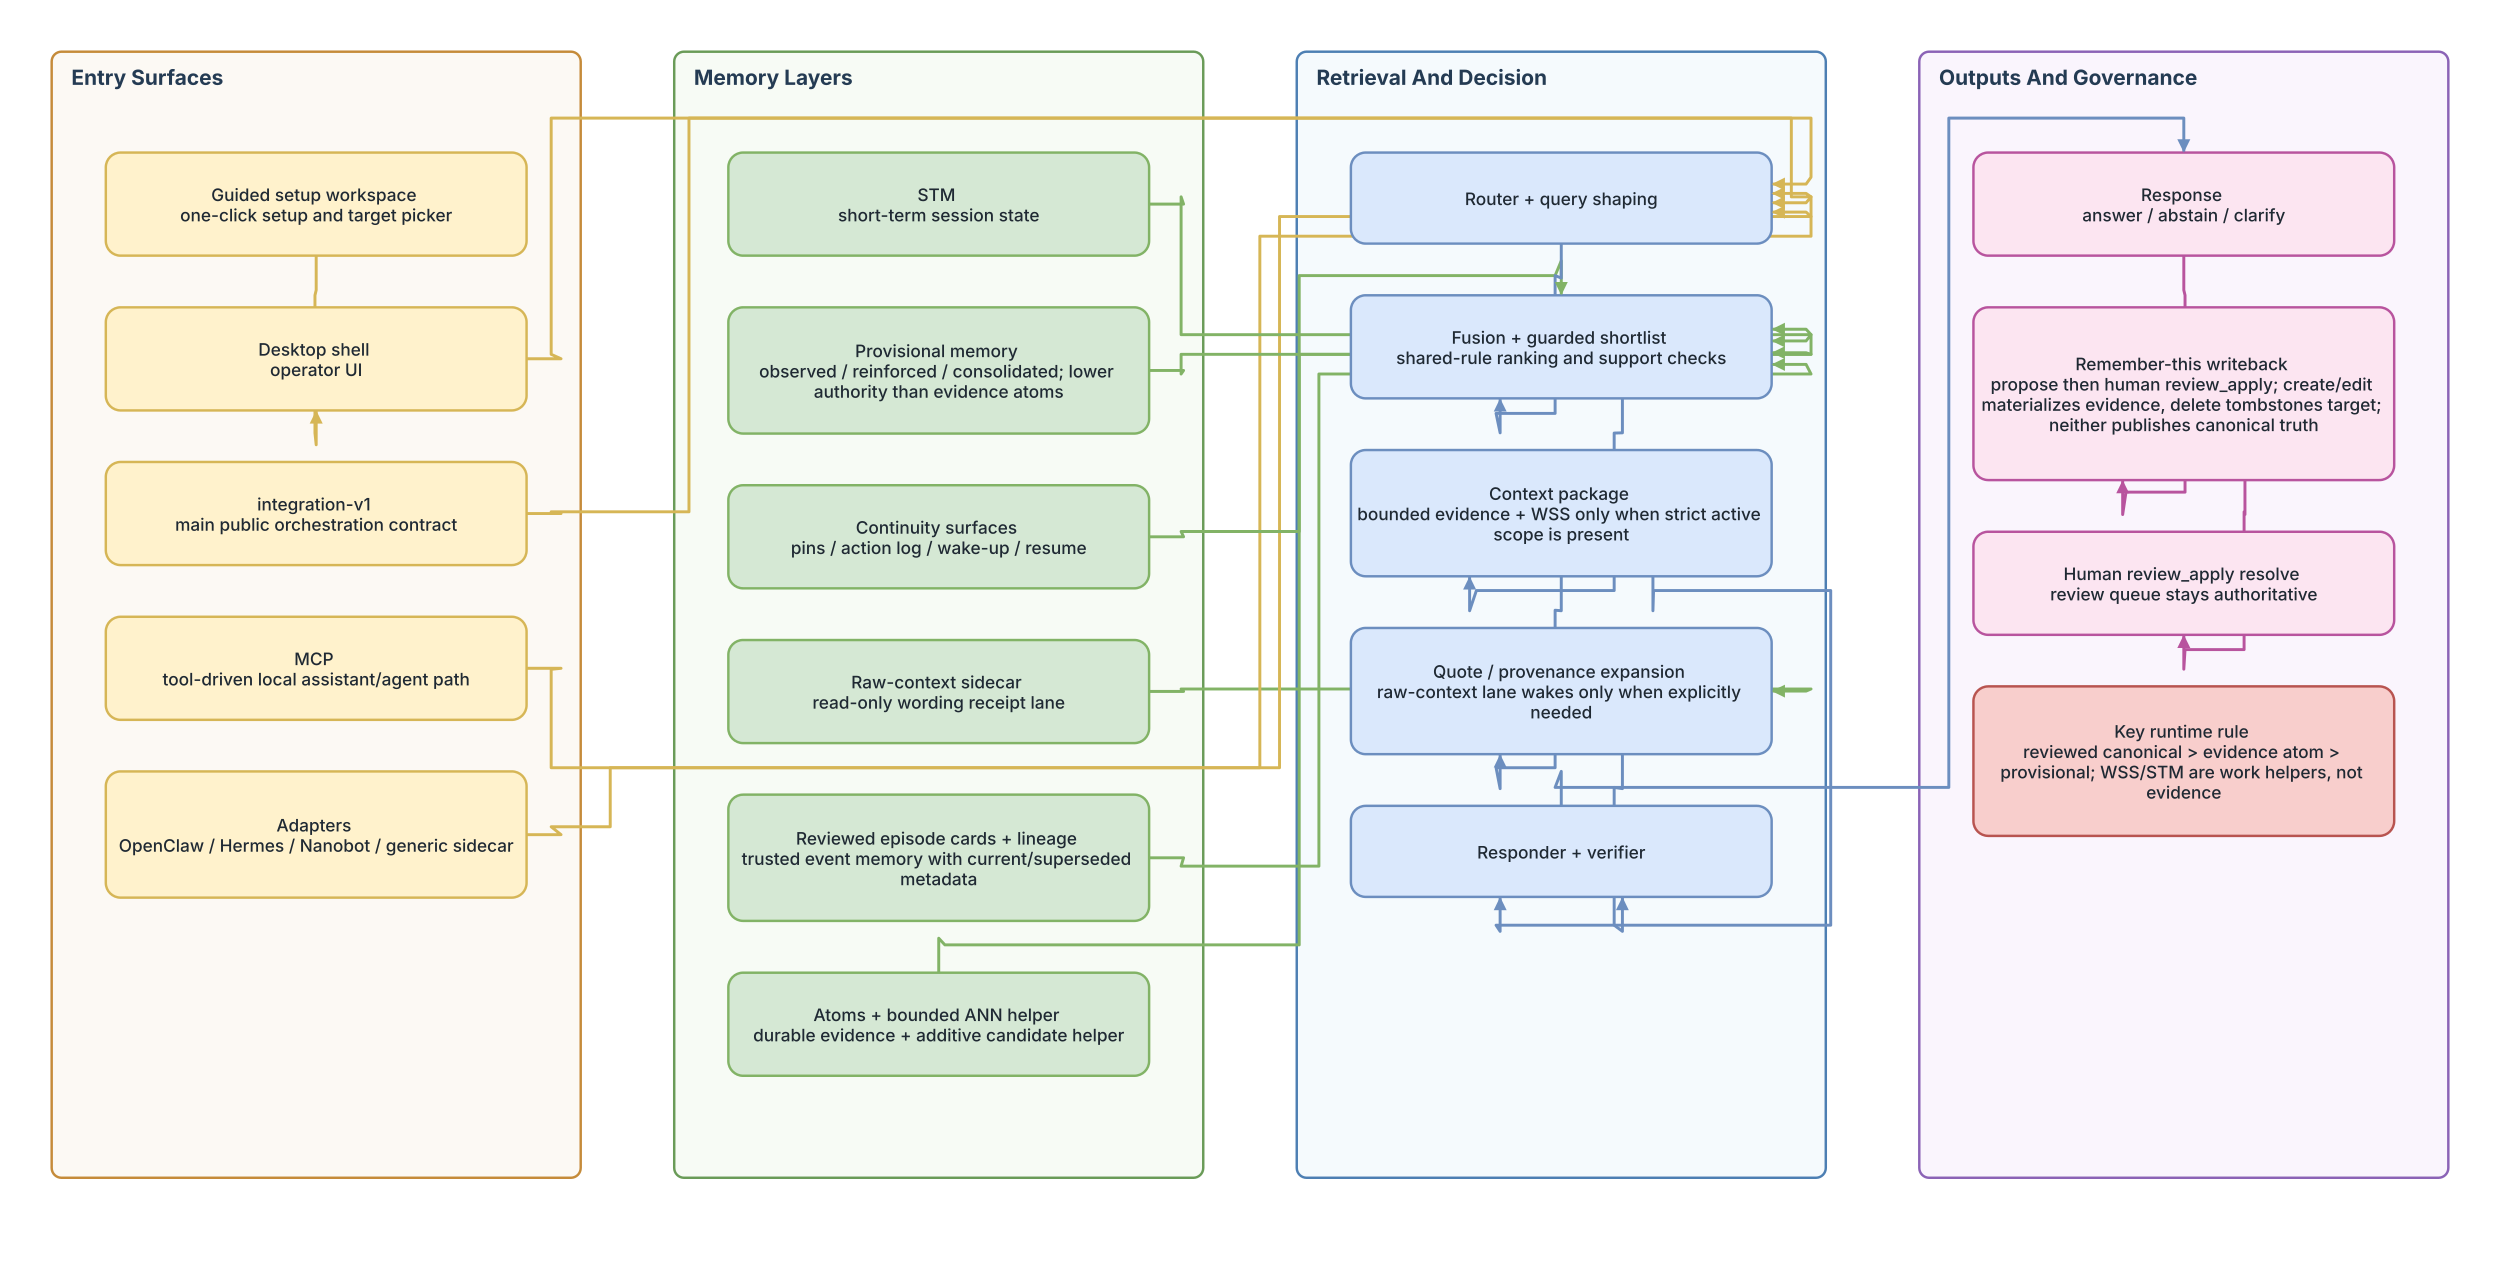
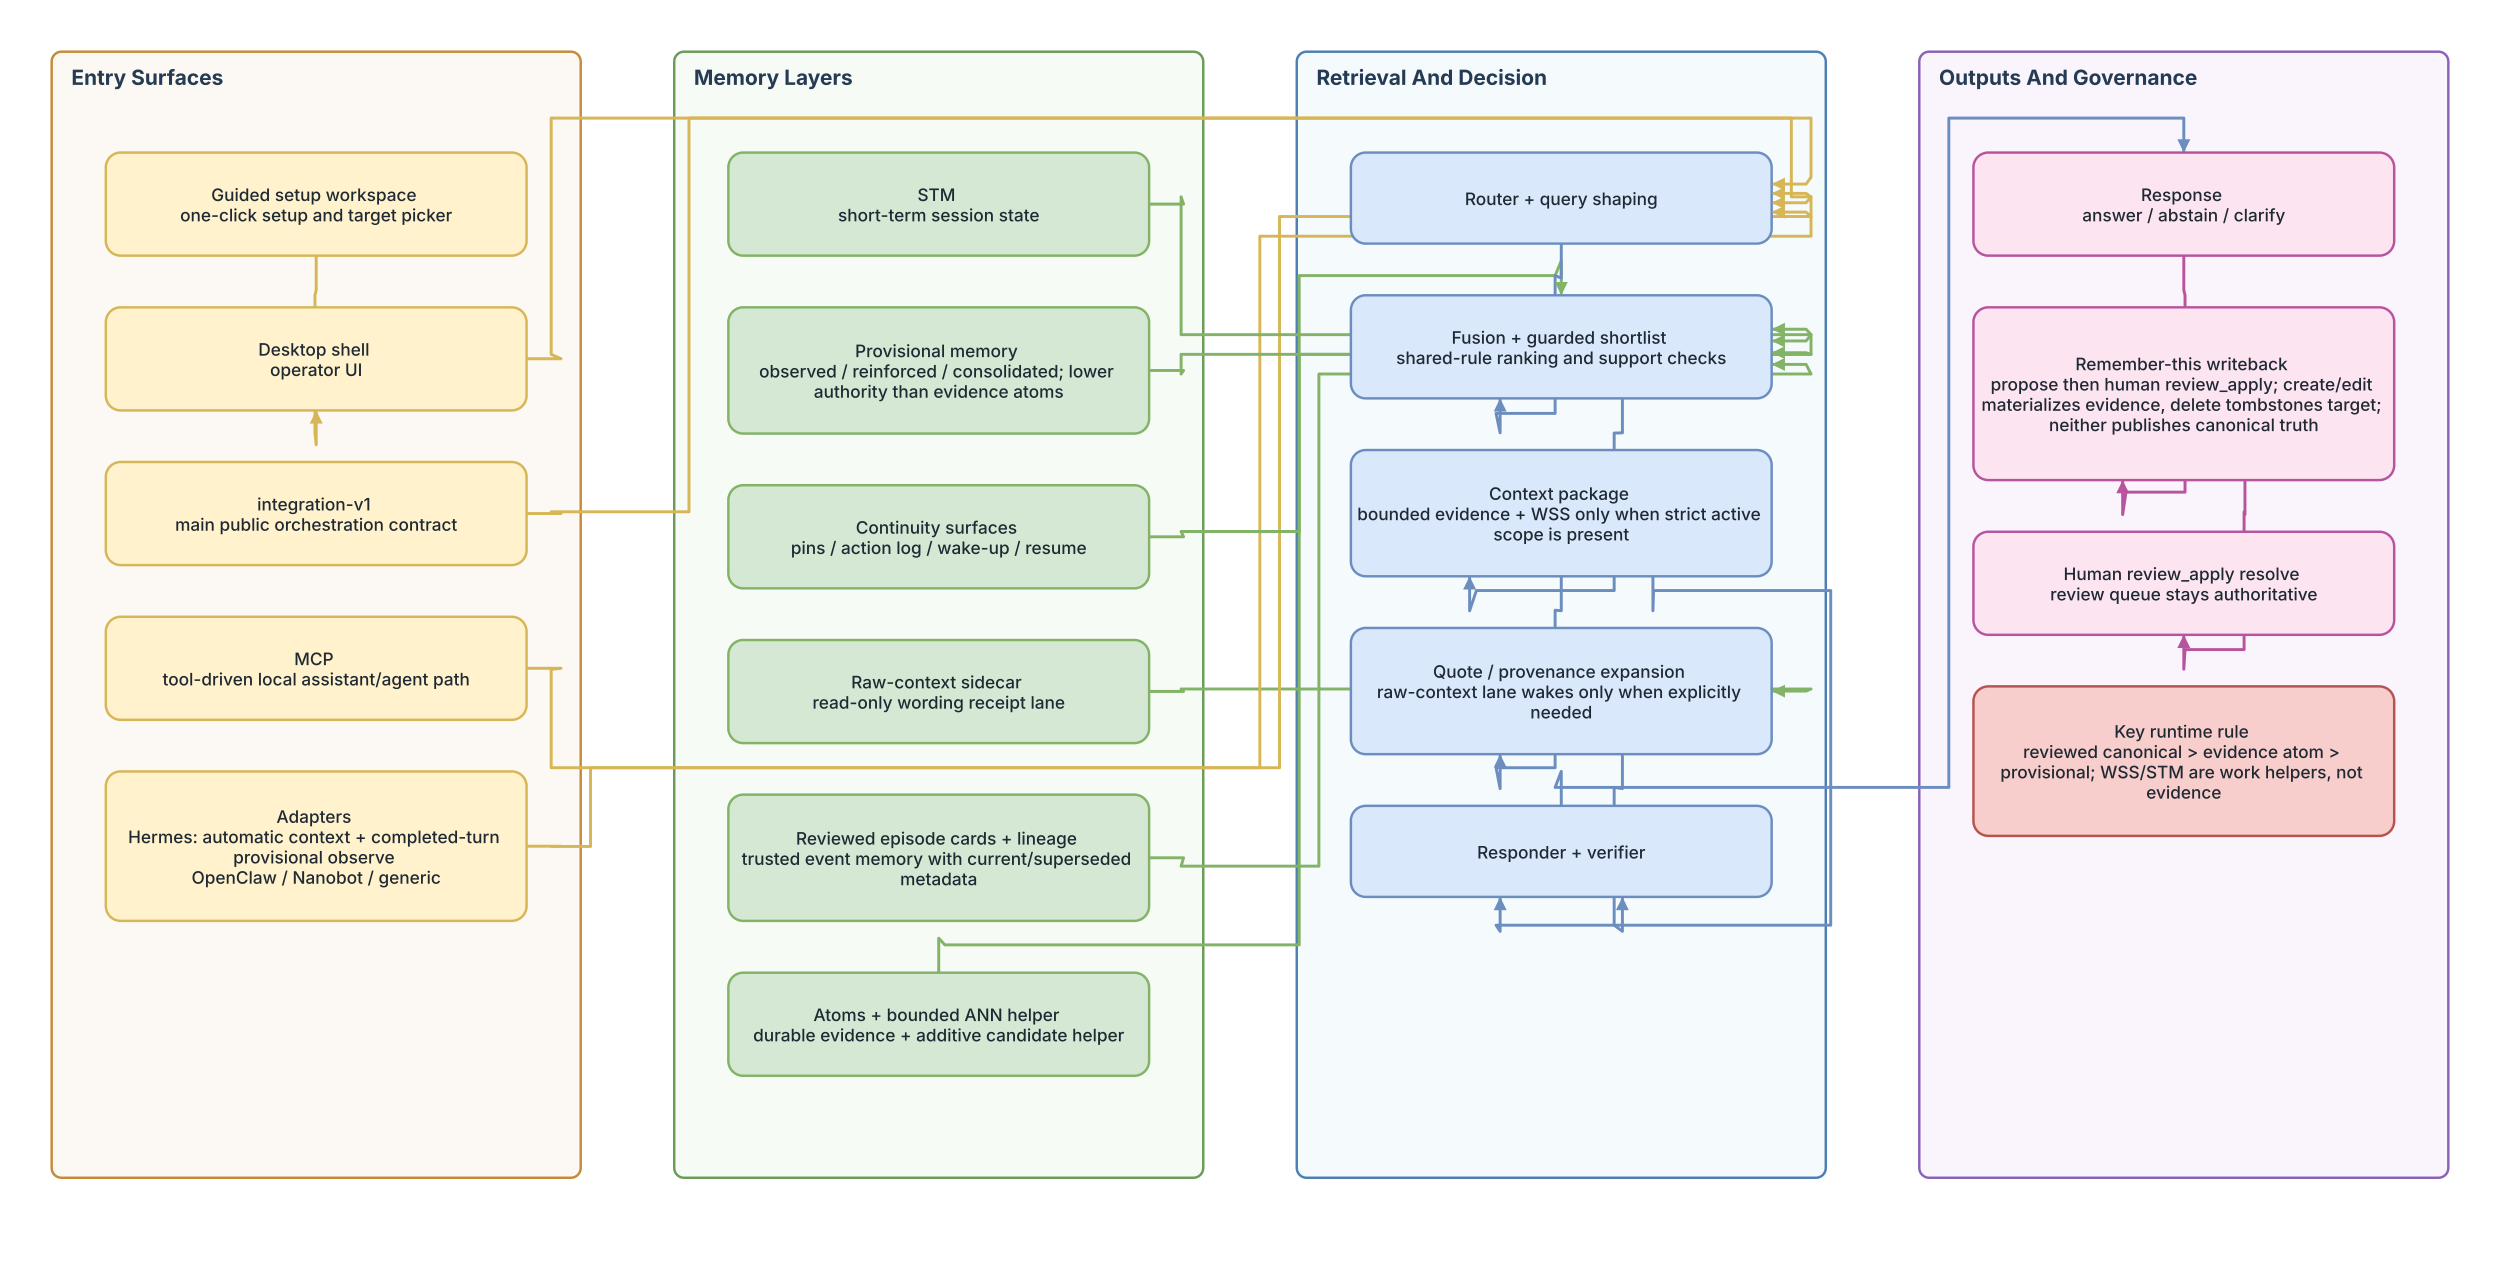
<svg xmlns="http://www.w3.org/2000/svg" width="2032" height="1042" viewBox="0 0 2032 1042" role="img" aria-label="Engineering Runtime And Integration">
  <rect width="100%" height="100%" fill="#ffffff" />
  <rect x="42.0" y="42.0" width="430.0" height="915.3" rx="8" fill="#f8f1e7" fill-opacity="0.48" stroke="#c58b3a" stroke-width="2" />
  <text x="58.0" y="69.0" font-family="Segoe UI, Inter, Arial, sans-serif" font-size="17" font-weight="700" fill="#243b53">Entry Surfaces</text>
  <rect x="548.0" y="42.0" width="430.0" height="915.3" rx="8" fill="#eef6ea" fill-opacity="0.48" stroke="#6a9b58" stroke-width="2" />
  <text x="564.0" y="69.0" font-family="Segoe UI, Inter, Arial, sans-serif" font-size="17" font-weight="700" fill="#243b53">Memory Layers</text>
  <rect x="1054.0" y="42.0" width="430.0" height="915.3" rx="8" fill="#eaf3fb" fill-opacity="0.48" stroke="#4d7fb3" stroke-width="2" />
  <text x="1070.0" y="69.0" font-family="Segoe UI, Inter, Arial, sans-serif" font-size="17" font-weight="700" fill="#243b53">Retrieval And Decision</text>
  <rect x="1560.0" y="42.0" width="430.0" height="915.3" rx="8" fill="#f4eafa" fill-opacity="0.48" stroke="#8b63b6" stroke-width="2" />
  <text x="1576.0" y="69.0" font-family="Segoe UI, Inter, Arial, sans-serif" font-size="17" font-weight="700" fill="#243b53">Outputs And Governance</text>
  <polyline points="934.0,562.0 962.0,562.0 960.0,560.0 1472.0,560.0 1468.0,561.7 1440.0,561.7" fill="none" stroke="#82b366" stroke-width="2.4" stroke-linejoin="round" stroke-linecap="round" />
  <polyline points="934.0,697.2 962.0,697.2 960.0,704.0 1072.0,704.0 1072.0,304.0 1472.0,304.0 1468.0,296.2 1440.0,296.2" fill="none" stroke="#82b366" stroke-width="2.4" stroke-linejoin="round" stroke-linecap="round" />
  <polyline points="763.0,790.6 763.0,762.6 768.0,768.0 1056.0,768.0 1056.0,224.0 1264.0,224.0 1269.0,212.0 1269.0,240.0" fill="none" stroke="#82b366" stroke-width="2.4" stroke-linejoin="round" stroke-linecap="round" />
  <polyline points="1269.0,198.0 1269.0,226.0 1264.0,224.0 1264.0,336.0 1216.0,336.0 1219.3,351.8 1219.3,323.8" fill="none" stroke="#6c8ebf" stroke-width="2.4" stroke-linejoin="round" stroke-linecap="round" />
  <polyline points="1318.7,323.8 1318.7,351.8 1312.0,352.0 1312.0,480.0 1200.0,480.0 1194.5,496.4 1194.5,468.4" fill="none" stroke="#6c8ebf" stroke-width="2.4" stroke-linejoin="round" stroke-linecap="round" />
  <polyline points="1269.0,468.4 1269.0,496.4 1264.0,496.0 1264.0,624.0 1216.0,624.0 1219.3,641.0 1219.3,613.0" fill="none" stroke="#6c8ebf" stroke-width="2.4" stroke-linejoin="round" stroke-linecap="round" />
  <polyline points="1343.5,468.4 1343.5,496.4 1344.0,480.0 1488.0,480.0 1488.0,752.0 1216.0,752.0 1219.3,757.0 1219.3,729.0" fill="none" stroke="#6c8ebf" stroke-width="2.4" stroke-linejoin="round" stroke-linecap="round" />
  <polyline points="1318.7,613.0 1318.7,641.0 1312.0,640.0 1312.0,752.0 1318.7,757.0 1318.7,729.0" fill="none" stroke="#6c8ebf" stroke-width="2.4" stroke-linejoin="round" stroke-linecap="round" />
  <polyline points="1269.0,655.0 1269.0,627.0 1264.0,640.0 1584.0,640.0 1584.0,96.0 1775.0,96.0 1775.0,124.0" fill="none" stroke="#6c8ebf" stroke-width="2.4" stroke-linejoin="round" stroke-linecap="round" />
  <polyline points="1775.0,207.8 1775.0,235.8 1776.0,240.0 1776.0,400.0 1728.0,400.0 1725.3,418.2 1725.3,390.2" fill="none" stroke="#b8549e" stroke-width="2.4" stroke-linejoin="round" stroke-linecap="round" />
  <polyline points="257.0,207.8 257.0,235.8 256.0,240.0 256.0,352.0 257.0,361.5 257.0,333.5" fill="none" stroke="#d6b656" stroke-width="2.4" stroke-linejoin="round" stroke-linecap="round" />
  <polyline points="1824.7,390.2 1824.7,418.2 1824.0,416.0 1824.0,528.0 1776.0,528.0 1775.0,543.9 1775.0,515.9" fill="none" stroke="#b8549e" stroke-width="2.4" stroke-linejoin="round" stroke-linecap="round" />
  <polyline points="428.0,291.6 456.0,291.6 448.0,288.0 448.0,96.0 1472.0,96.0 1472.0,144.0 1468.0,149.6 1440.0,149.6" fill="none" stroke="#d6b656" stroke-width="2.4" stroke-linejoin="round" stroke-linecap="round" />
  <polyline points="428.0,417.4 456.0,417.4 448.0,416.0 560.0,416.0 560.0,96.0 1456.0,96.0 1456.0,160.0 1472.0,160.0 1468.0,157.2 1440.0,157.2" fill="none" stroke="#d6b656" stroke-width="2.4" stroke-linejoin="round" stroke-linecap="round" />
  <polyline points="428.0,543.2 456.0,543.2 448.0,544.0 448.0,624.0 1040.0,624.0 1040.0,176.0 1472.0,176.0 1472.0,160.0 1468.0,164.8 1440.0,164.8" fill="none" stroke="#d6b656" stroke-width="2.4" stroke-linejoin="round" stroke-linecap="round" />
-   <polyline points="428.0,678.4 456.0,678.4 448.0,672.0 496.0,672.0 496.0,624.0 1024.0,624.0 1024.0,192.0 1472.0,192.0 1472.0,176.0 1468.0,172.4 1440.0,172.4" fill="none" stroke="#d6b656" stroke-width="2.4" stroke-linejoin="round" stroke-linecap="round" />
+   <polyline points="428.0,687.8 456.0,687.8 448.0,688.0 480.0,688.0 480.0,624.0 1024.0,624.0 1024.0,192.0 1472.0,192.0 1472.0,176.0 1468.0,172.4 1440.0,172.4" fill="none" stroke="#d6b656" stroke-width="2.4" stroke-linejoin="round" stroke-linecap="round" />
  <polyline points="934.0,165.9 962.0,165.9 960.0,160.0 960.0,272.0 1472.0,272.0 1468.0,267.6 1440.0,267.6" fill="none" stroke="#82b366" stroke-width="2.4" stroke-linejoin="round" stroke-linecap="round" />
  <polyline points="934.0,301.1 962.0,301.1 960.0,304.0 960.0,288.0 1472.0,288.0 1472.0,272.0 1468.0,277.1 1440.0,277.1" fill="none" stroke="#82b366" stroke-width="2.4" stroke-linejoin="round" stroke-linecap="round" />
  <polyline points="934.0,436.3 962.0,436.3 960.0,432.0 1056.0,432.0 1056.0,288.0 1472.0,288.0 1468.0,286.7 1440.0,286.7" fill="none" stroke="#82b366" stroke-width="2.4" stroke-linejoin="round" stroke-linecap="round" />
  <rect x="86.0" y="124.0" width="342.0" height="83.8" rx="12" fill="#fff2cc" stroke="#d6b656" stroke-width="2" />
  <text text-anchor="middle" font-family="Segoe UI, Inter, Arial, sans-serif" font-size="14" font-weight="500" fill="#1f2933" x="257.0" y="163.4">
    <tspan x="257.0" dy="0.0">Guided setup workspace</tspan>
    <tspan x="257.0" dy="16.5">one-click setup and target picker</tspan>
  </text>
  <rect x="86.0" y="249.8" width="342.0" height="83.8" rx="12" fill="#fff2cc" stroke="#d6b656" stroke-width="2" />
  <text text-anchor="middle" font-family="Segoe UI, Inter, Arial, sans-serif" font-size="14" font-weight="500" fill="#1f2933" x="257.0" y="289.1">
    <tspan x="257.0" dy="0.0">Desktop shell</tspan>
    <tspan x="257.0" dy="16.5">operator UI</tspan>
  </text>
  <rect x="86.0" y="375.5" width="342.0" height="83.8" rx="12" fill="#fff2cc" stroke="#d6b656" stroke-width="2" />
  <text text-anchor="middle" font-family="Segoe UI, Inter, Arial, sans-serif" font-size="14" font-weight="500" fill="#1f2933" x="257.0" y="414.9">
    <tspan x="257.0" dy="0.0">integration-v1</tspan>
    <tspan x="257.0" dy="16.5">main public orchestration contract</tspan>
  </text>
  <rect x="86.0" y="501.3" width="342.0" height="83.8" rx="12" fill="#fff2cc" stroke="#d6b656" stroke-width="2" />
  <text text-anchor="middle" font-family="Segoe UI, Inter, Arial, sans-serif" font-size="14" font-weight="500" fill="#1f2933" x="257.0" y="540.6">
    <tspan x="257.0" dy="0.0">MCP</tspan>
    <tspan x="257.0" dy="16.5">tool-driven local assistant/agent path</tspan>
  </text>
-   <rect x="86.0" y="627.0" width="342.0" height="102.6" rx="12" fill="#fff2cc" stroke="#d6b656" stroke-width="2" />
-   <text text-anchor="middle" font-family="Segoe UI, Inter, Arial, sans-serif" font-size="14" font-weight="500" fill="#1f2933" x="257.0" y="675.8">
+   <rect x="86.0" y="627.0" width="342.0" height="121.5" rx="12" fill="#fff2cc" stroke="#d6b656" stroke-width="2" />
+   <text text-anchor="middle" font-family="Segoe UI, Inter, Arial, sans-serif" font-size="14" font-weight="500" fill="#1f2933" x="257.0" y="668.8">
    <tspan x="257.0" dy="0.0">Adapters</tspan>
-     <tspan x="257.0" dy="16.5">OpenClaw / Hermes / Nanobot / generic sidecar</tspan>
+     <tspan x="257.0" dy="16.5">Hermes: automatic context + completed-turn</tspan>
+     <tspan x="257.0" dy="16.5">provisional observe</tspan>
+     <tspan x="257.0" dy="16.5">OpenClaw / Nanobot / generic</tspan>
  </text>
  <rect x="592.0" y="124.0" width="342.0" height="83.8" rx="12" fill="#d5e8d4" stroke="#82b366" stroke-width="2" />
  <text text-anchor="middle" font-family="Segoe UI, Inter, Arial, sans-serif" font-size="14" font-weight="500" fill="#1f2933" x="763.0" y="163.4">
    <tspan x="763.0" dy="0.0">STM</tspan>
    <tspan x="763.0" dy="16.5">short-term session state</tspan>
  </text>
  <rect x="592.0" y="249.8" width="342.0" height="102.6" rx="12" fill="#d5e8d4" stroke="#82b366" stroke-width="2" />
  <text text-anchor="middle" font-family="Segoe UI, Inter, Arial, sans-serif" font-size="14" font-weight="500" fill="#1f2933" x="763.0" y="290.3">
    <tspan x="763.0" dy="0.0">Provisional memory</tspan>
    <tspan x="763.0" dy="16.5">observed / reinforced / consolidated; lower</tspan>
    <tspan x="763.0" dy="16.5">authority than evidence atoms</tspan>
  </text>
  <rect x="592.0" y="394.4" width="342.0" height="83.8" rx="12" fill="#d5e8d4" stroke="#82b366" stroke-width="2" />
  <text text-anchor="middle" font-family="Segoe UI, Inter, Arial, sans-serif" font-size="14" font-weight="500" fill="#1f2933" x="763.0" y="433.8">
    <tspan x="763.0" dy="0.0">Continuity surfaces</tspan>
    <tspan x="763.0" dy="16.5">pins / action log / wake-up / resume</tspan>
  </text>
  <rect x="592.0" y="520.2" width="342.0" height="83.8" rx="12" fill="#d5e8d4" stroke="#82b366" stroke-width="2" />
  <text text-anchor="middle" font-family="Segoe UI, Inter, Arial, sans-serif" font-size="14" font-weight="500" fill="#1f2933" x="763.0" y="559.5">
    <tspan x="763.0" dy="0.0">Raw-context sidecar</tspan>
    <tspan x="763.0" dy="16.5">read-only wording receipt lane</tspan>
  </text>
  <rect x="592.0" y="645.9" width="342.0" height="102.6" rx="12" fill="#d5e8d4" stroke="#82b366" stroke-width="2" />
  <text text-anchor="middle" font-family="Segoe UI, Inter, Arial, sans-serif" font-size="14" font-weight="500" fill="#1f2933" x="763.0" y="686.5">
    <tspan x="763.0" dy="0.0">Reviewed episode cards + lineage</tspan>
    <tspan x="763.0" dy="16.5">trusted event memory with current/superseded</tspan>
    <tspan x="763.0" dy="16.5">metadata</tspan>
  </text>
  <rect x="592.0" y="790.6" width="342.0" height="83.8" rx="12" fill="#d5e8d4" stroke="#82b366" stroke-width="2" />
  <text text-anchor="middle" font-family="Segoe UI, Inter, Arial, sans-serif" font-size="14" font-weight="500" fill="#1f2933" x="763.0" y="829.9">
    <tspan x="763.0" dy="0.0">Atoms + bounded ANN helper</tspan>
    <tspan x="763.0" dy="16.5">durable evidence + additive candidate helper</tspan>
  </text>
  <rect x="1098.0" y="124.0" width="342.0" height="74.0" rx="12" fill="#dae8fc" stroke="#6c8ebf" stroke-width="2" />
  <text text-anchor="middle" font-family="Segoe UI, Inter, Arial, sans-serif" font-size="14" font-weight="500" fill="#1f2933" x="1269.0" y="166.7">
    <tspan x="1269.0" dy="0.0">Router + query shaping</tspan>
  </text>
  <rect x="1098.0" y="240.0" width="342.0" height="83.8" rx="12" fill="#dae8fc" stroke="#6c8ebf" stroke-width="2" />
  <text text-anchor="middle" font-family="Segoe UI, Inter, Arial, sans-serif" font-size="14" font-weight="500" fill="#1f2933" x="1269.0" y="279.4">
    <tspan x="1269.0" dy="0.0">Fusion + guarded shortlist</tspan>
    <tspan x="1269.0" dy="16.5">shared-rule ranking and support checks</tspan>
  </text>
  <rect x="1098.0" y="365.8" width="342.0" height="102.6" rx="12" fill="#dae8fc" stroke="#6c8ebf" stroke-width="2" />
  <text text-anchor="middle" font-family="Segoe UI, Inter, Arial, sans-serif" font-size="14" font-weight="500" fill="#1f2933" x="1269.0" y="406.3">
    <tspan x="1269.0" dy="0.0">Context package</tspan>
    <tspan x="1269.0" dy="16.5">bounded evidence + WSS only when strict active</tspan>
    <tspan x="1269.0" dy="16.5">scope is present</tspan>
  </text>
  <rect x="1098.0" y="510.4" width="342.0" height="102.6" rx="12" fill="#dae8fc" stroke="#6c8ebf" stroke-width="2" />
  <text text-anchor="middle" font-family="Segoe UI, Inter, Arial, sans-serif" font-size="14" font-weight="500" fill="#1f2933" x="1269.0" y="550.9">
    <tspan x="1269.0" dy="0.0">Quote / provenance expansion</tspan>
    <tspan x="1269.0" dy="16.5">raw-context lane wakes only when explicitly</tspan>
    <tspan x="1269.0" dy="16.5">needed</tspan>
  </text>
  <rect x="1098.0" y="655.0" width="342.0" height="74.0" rx="12" fill="#dae8fc" stroke="#6c8ebf" stroke-width="2" />
  <text text-anchor="middle" font-family="Segoe UI, Inter, Arial, sans-serif" font-size="14" font-weight="500" fill="#1f2933" x="1269.0" y="697.8">
    <tspan x="1269.0" dy="0.0">Responder + verifier</tspan>
  </text>
  <rect x="1604.0" y="124.0" width="342.0" height="83.8" rx="12" fill="#fce5f1" stroke="#b8549e" stroke-width="2" />
  <text text-anchor="middle" font-family="Segoe UI, Inter, Arial, sans-serif" font-size="14" font-weight="500" fill="#1f2933" x="1775.0" y="163.4">
    <tspan x="1775.0" dy="0.0">Response</tspan>
    <tspan x="1775.0" dy="16.5">answer / abstain / clarify</tspan>
  </text>
  <rect x="1604.0" y="249.8" width="342.0" height="140.4" rx="12" fill="#fce5f1" stroke="#b8549e" stroke-width="2" />
  <text text-anchor="middle" font-family="Segoe UI, Inter, Arial, sans-serif" font-size="14" font-weight="500" fill="#1f2933" x="1775.0" y="300.9">
    <tspan x="1775.0" dy="0.0">Remember-this writeback</tspan>
    <tspan x="1775.0" dy="16.5">propose then human review_apply; create/edit</tspan>
    <tspan x="1775.0" dy="16.5">materializes evidence, delete tombstones target;</tspan>
    <tspan x="1775.0" dy="16.5">neither publishes canonical truth</tspan>
  </text>
  <rect x="1604.0" y="432.2" width="342.0" height="83.8" rx="12" fill="#fce5f1" stroke="#b8549e" stroke-width="2" />
  <text text-anchor="middle" font-family="Segoe UI, Inter, Arial, sans-serif" font-size="14" font-weight="500" fill="#1f2933" x="1775.0" y="471.5">
    <tspan x="1775.0" dy="0.0">Human review_apply resolve</tspan>
    <tspan x="1775.0" dy="16.5">review queue stays authoritative</tspan>
  </text>
  <rect x="1604.0" y="557.9" width="342.0" height="121.5" rx="12" fill="#f8cecc" stroke="#b85450" stroke-width="2" />
  <text text-anchor="middle" font-family="Segoe UI, Inter, Arial, sans-serif" font-size="14" font-weight="500" fill="#1f2933" x="1775.0" y="599.6">
    <tspan x="1775.0" dy="0.0">Key runtime rule</tspan>
    <tspan x="1775.0" dy="16.5">reviewed canonical &gt; evidence atom &gt;</tspan>
    <tspan x="1775.0" dy="16.5">provisional; WSS/STM are work helpers, not</tspan>
    <tspan x="1775.0" dy="16.5">evidence</tspan>
  </text>
  <polygon points="1440.0,561.7 1450.8,556.5 1450.8,567.0" fill="#82b366" />
  <polygon points="1440.0,296.2 1450.8,290.9 1450.8,301.5" fill="#82b366" />
  <polygon points="1269.0,240.0 1263.7,229.2 1274.3,229.2" fill="#82b366" />
  <polygon points="1219.3,323.8 1224.6,334.5 1214.1,334.5" fill="#6c8ebf" />
  <polygon points="1194.5,468.4 1199.8,479.2 1189.2,479.2" fill="#6c8ebf" />
  <polygon points="1219.3,613.0 1224.6,623.8 1214.1,623.8" fill="#6c8ebf" />
  <polygon points="1219.3,729.0 1224.6,739.8 1214.1,739.8" fill="#6c8ebf" />
  <polygon points="1318.7,729.0 1323.9,739.8 1313.4,739.8" fill="#6c8ebf" />
  <polygon points="1775.0,124.0 1769.7,113.2 1780.3,113.2" fill="#6c8ebf" />
  <polygon points="1725.3,390.2 1730.6,400.9 1720.1,400.9" fill="#b8549e" />
  <polygon points="257.0,333.5 262.3,344.3 251.7,344.3" fill="#d6b656" />
  <polygon points="1775.0,515.9 1780.3,526.7 1769.7,526.7" fill="#b8549e" />
  <polygon points="1440.0,149.6 1450.8,144.3 1450.8,154.9" fill="#d6b656" />
  <polygon points="1440.0,157.2 1450.8,151.9 1450.8,162.5" fill="#d6b656" />
  <polygon points="1440.0,164.8 1450.8,159.5 1450.8,170.1" fill="#d6b656" />
  <polygon points="1440.0,172.4 1450.8,167.1 1450.8,177.7" fill="#d6b656" />
  <polygon points="1440.0,267.6 1450.8,262.3 1450.8,272.8" fill="#82b366" />
  <polygon points="1440.0,277.1 1450.8,271.8 1450.8,282.4" fill="#82b366" />
  <polygon points="1440.0,286.7 1450.8,281.4 1450.8,291.9" fill="#82b366" />
</svg>
